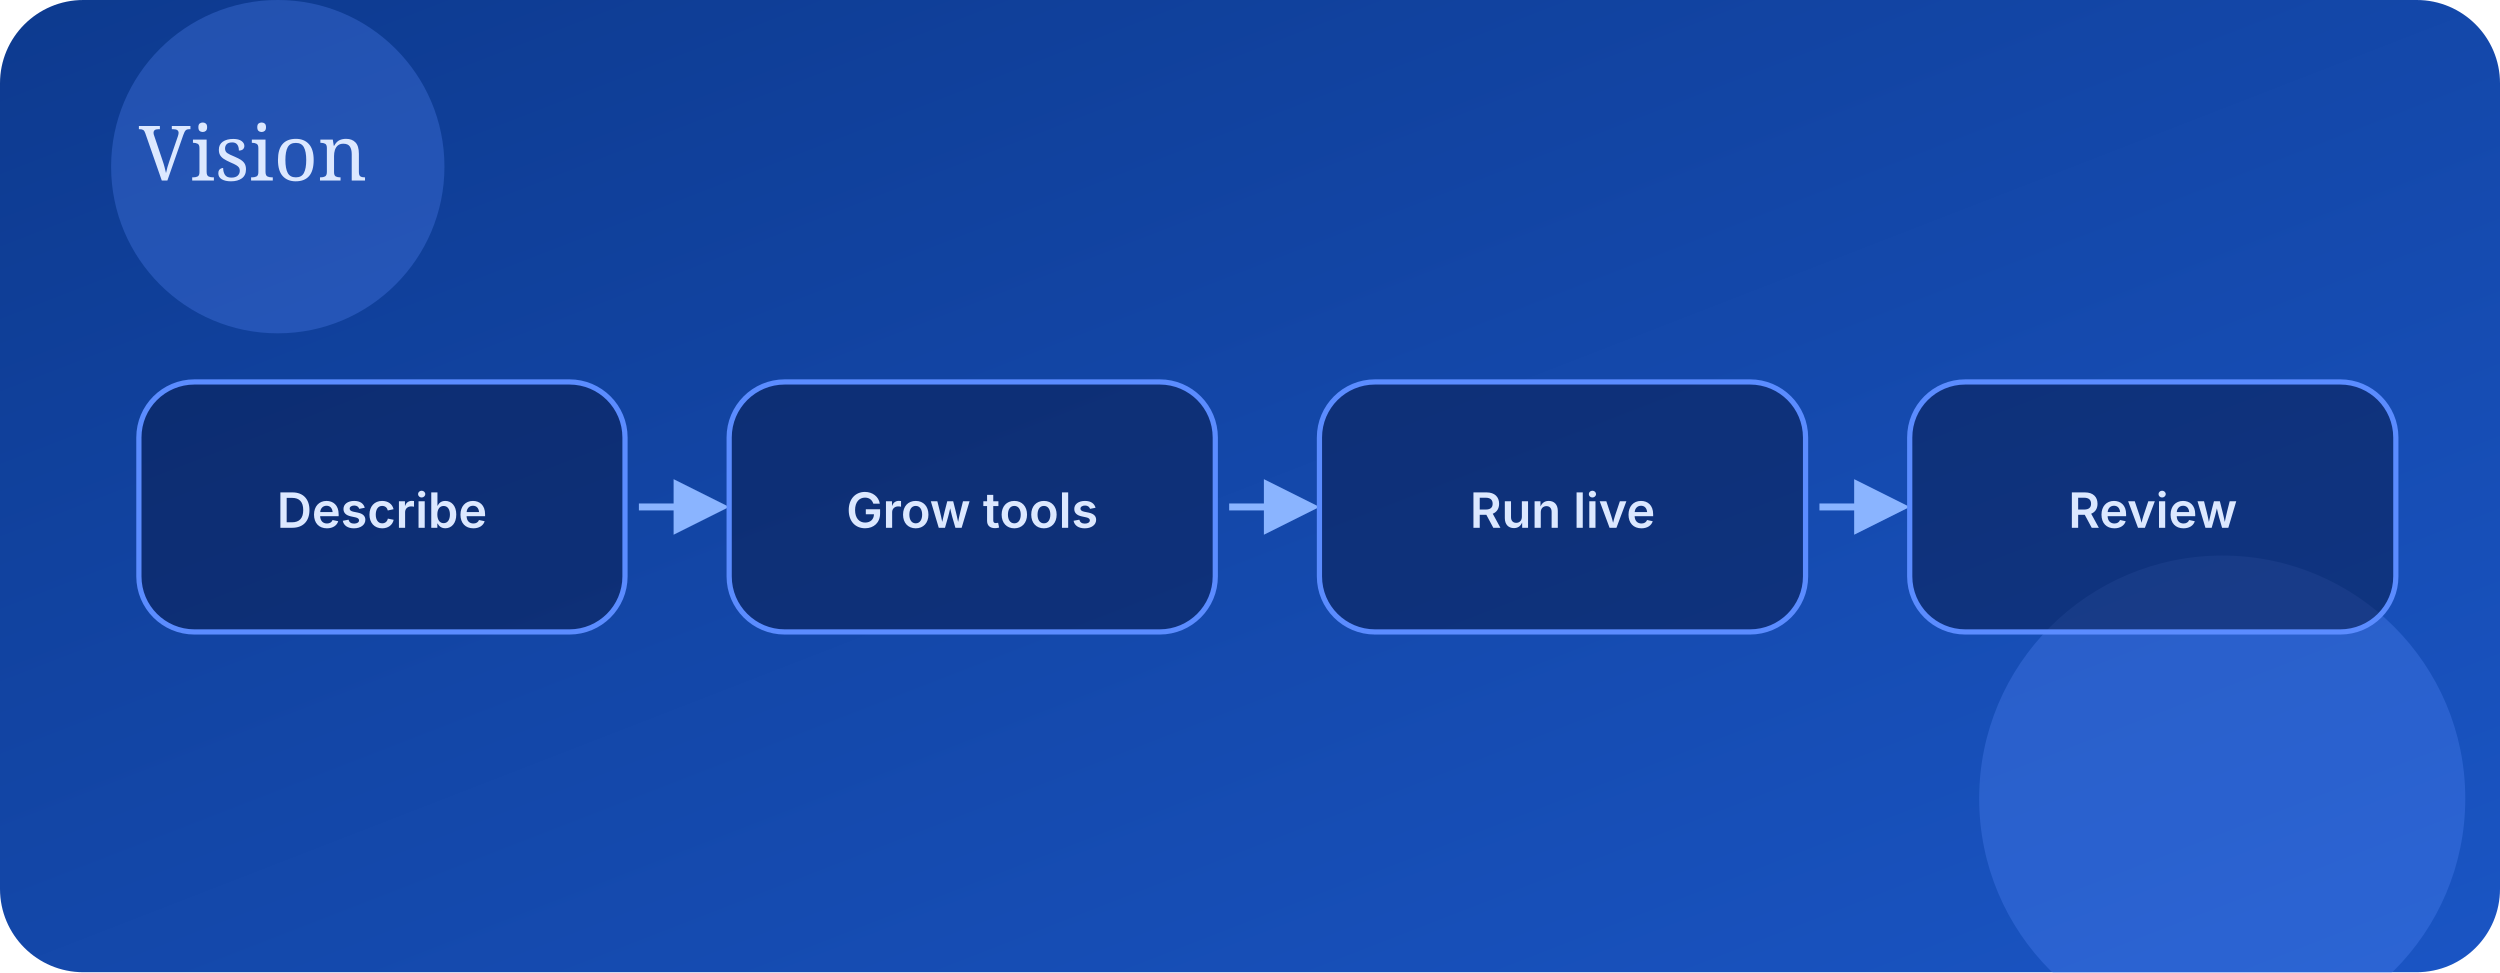
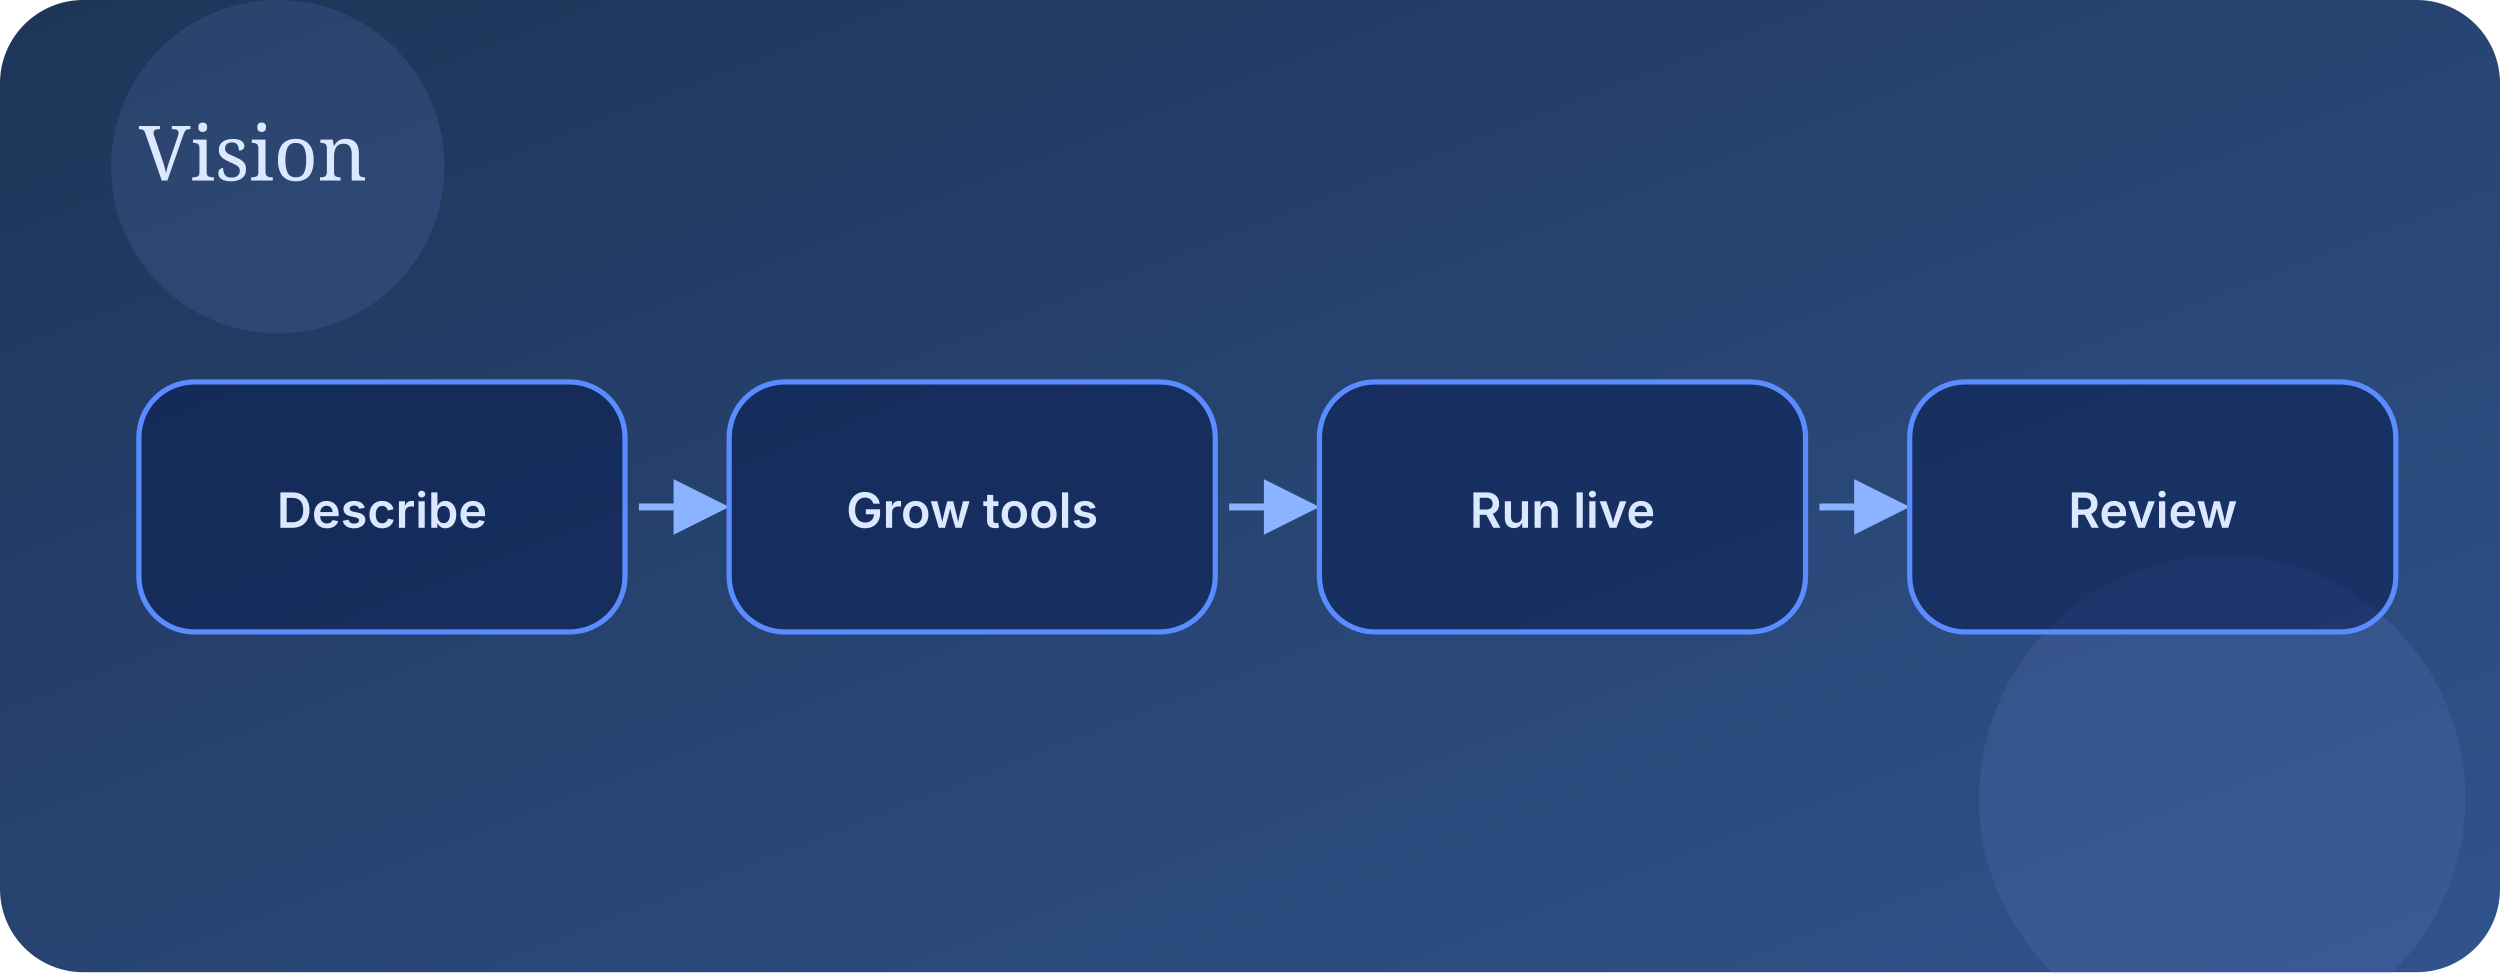
<svg xmlns="http://www.w3.org/2000/svg" viewBox="0 0 720 280" width="720" height="280">
  <defs>
    <linearGradient id="g" x1="0" y1="0" x2="1" y2="1">
-       <stop offset="0" stop-color="#0d3a8f" />
-       <stop offset="1" stop-color="#1a55c4" />
+       <stop offset="0" stop-color="#1d3557" />
+       <stop offset="1" stop-color="#31538c" />
    </linearGradient>
    <marker id="arr" markerWidth="8" markerHeight="8" refX="6" refY="4" orient="auto">
      <path d="M0 0 L8 4 L0 8 z" fill="#8ab4ff" />
    </marker>
  </defs>
  <rect width="720" height="280" rx="24" fill="url(#g)" />
-   <circle cx="80" cy="48" r="48" fill="rgba(91,140,255,0.28)" />
-   <circle cx="640" cy="230" r="70" fill="rgba(91,140,255,0.28)" />
+   <circle cx="80" cy="48" r="48" fill="rgba(100,130,200,0.18)" />
+   <circle cx="640" cy="230" r="70" fill="rgba(100,130,200,0.18)" />
  <text x="40" y="52" font-family="Georgia, serif" font-size="22" fill="#dce8ff">Vision</text>
  <rect x="40" y="110" width="140" height="72" rx="16" fill="rgba(10,30,80,0.55)" stroke="#5b8cff" stroke-width="1.5" />
  <text x="110" y="152" text-anchor="middle" font-family="Inter, sans-serif" font-size="14" font-weight="600" fill="#dce8ff">Describe</text>
  <path d="M184 146 H206" stroke="#8ab4ff" stroke-width="2" marker-end="url(#arr)" />
  <rect x="210" y="110" width="140" height="72" rx="16" fill="rgba(10,30,80,0.55)" stroke="#5b8cff" stroke-width="1.5" />
  <text x="280" y="152" text-anchor="middle" font-family="Inter, sans-serif" font-size="14" font-weight="600" fill="#dce8ff">Grow tools</text>
  <path d="M354 146 H376" stroke="#8ab4ff" stroke-width="2" marker-end="url(#arr)" />
  <rect x="380" y="110" width="140" height="72" rx="16" fill="rgba(10,30,80,0.55)" stroke="#5b8cff" stroke-width="1.5" />
  <text x="450" y="152" text-anchor="middle" font-family="Inter, sans-serif" font-size="14" font-weight="600" fill="#dce8ff">Run live</text>
  <path d="M524 146 H546" stroke="#8ab4ff" stroke-width="2" marker-end="url(#arr)" />
  <rect x="550" y="110" width="140" height="72" rx="16" fill="rgba(10,30,80,0.55)" stroke="#5b8cff" stroke-width="1.5" />
  <text x="620" y="152" text-anchor="middle" font-family="Inter, sans-serif" font-size="14" font-weight="600" fill="#dce8ff">Review</text>
</svg>
